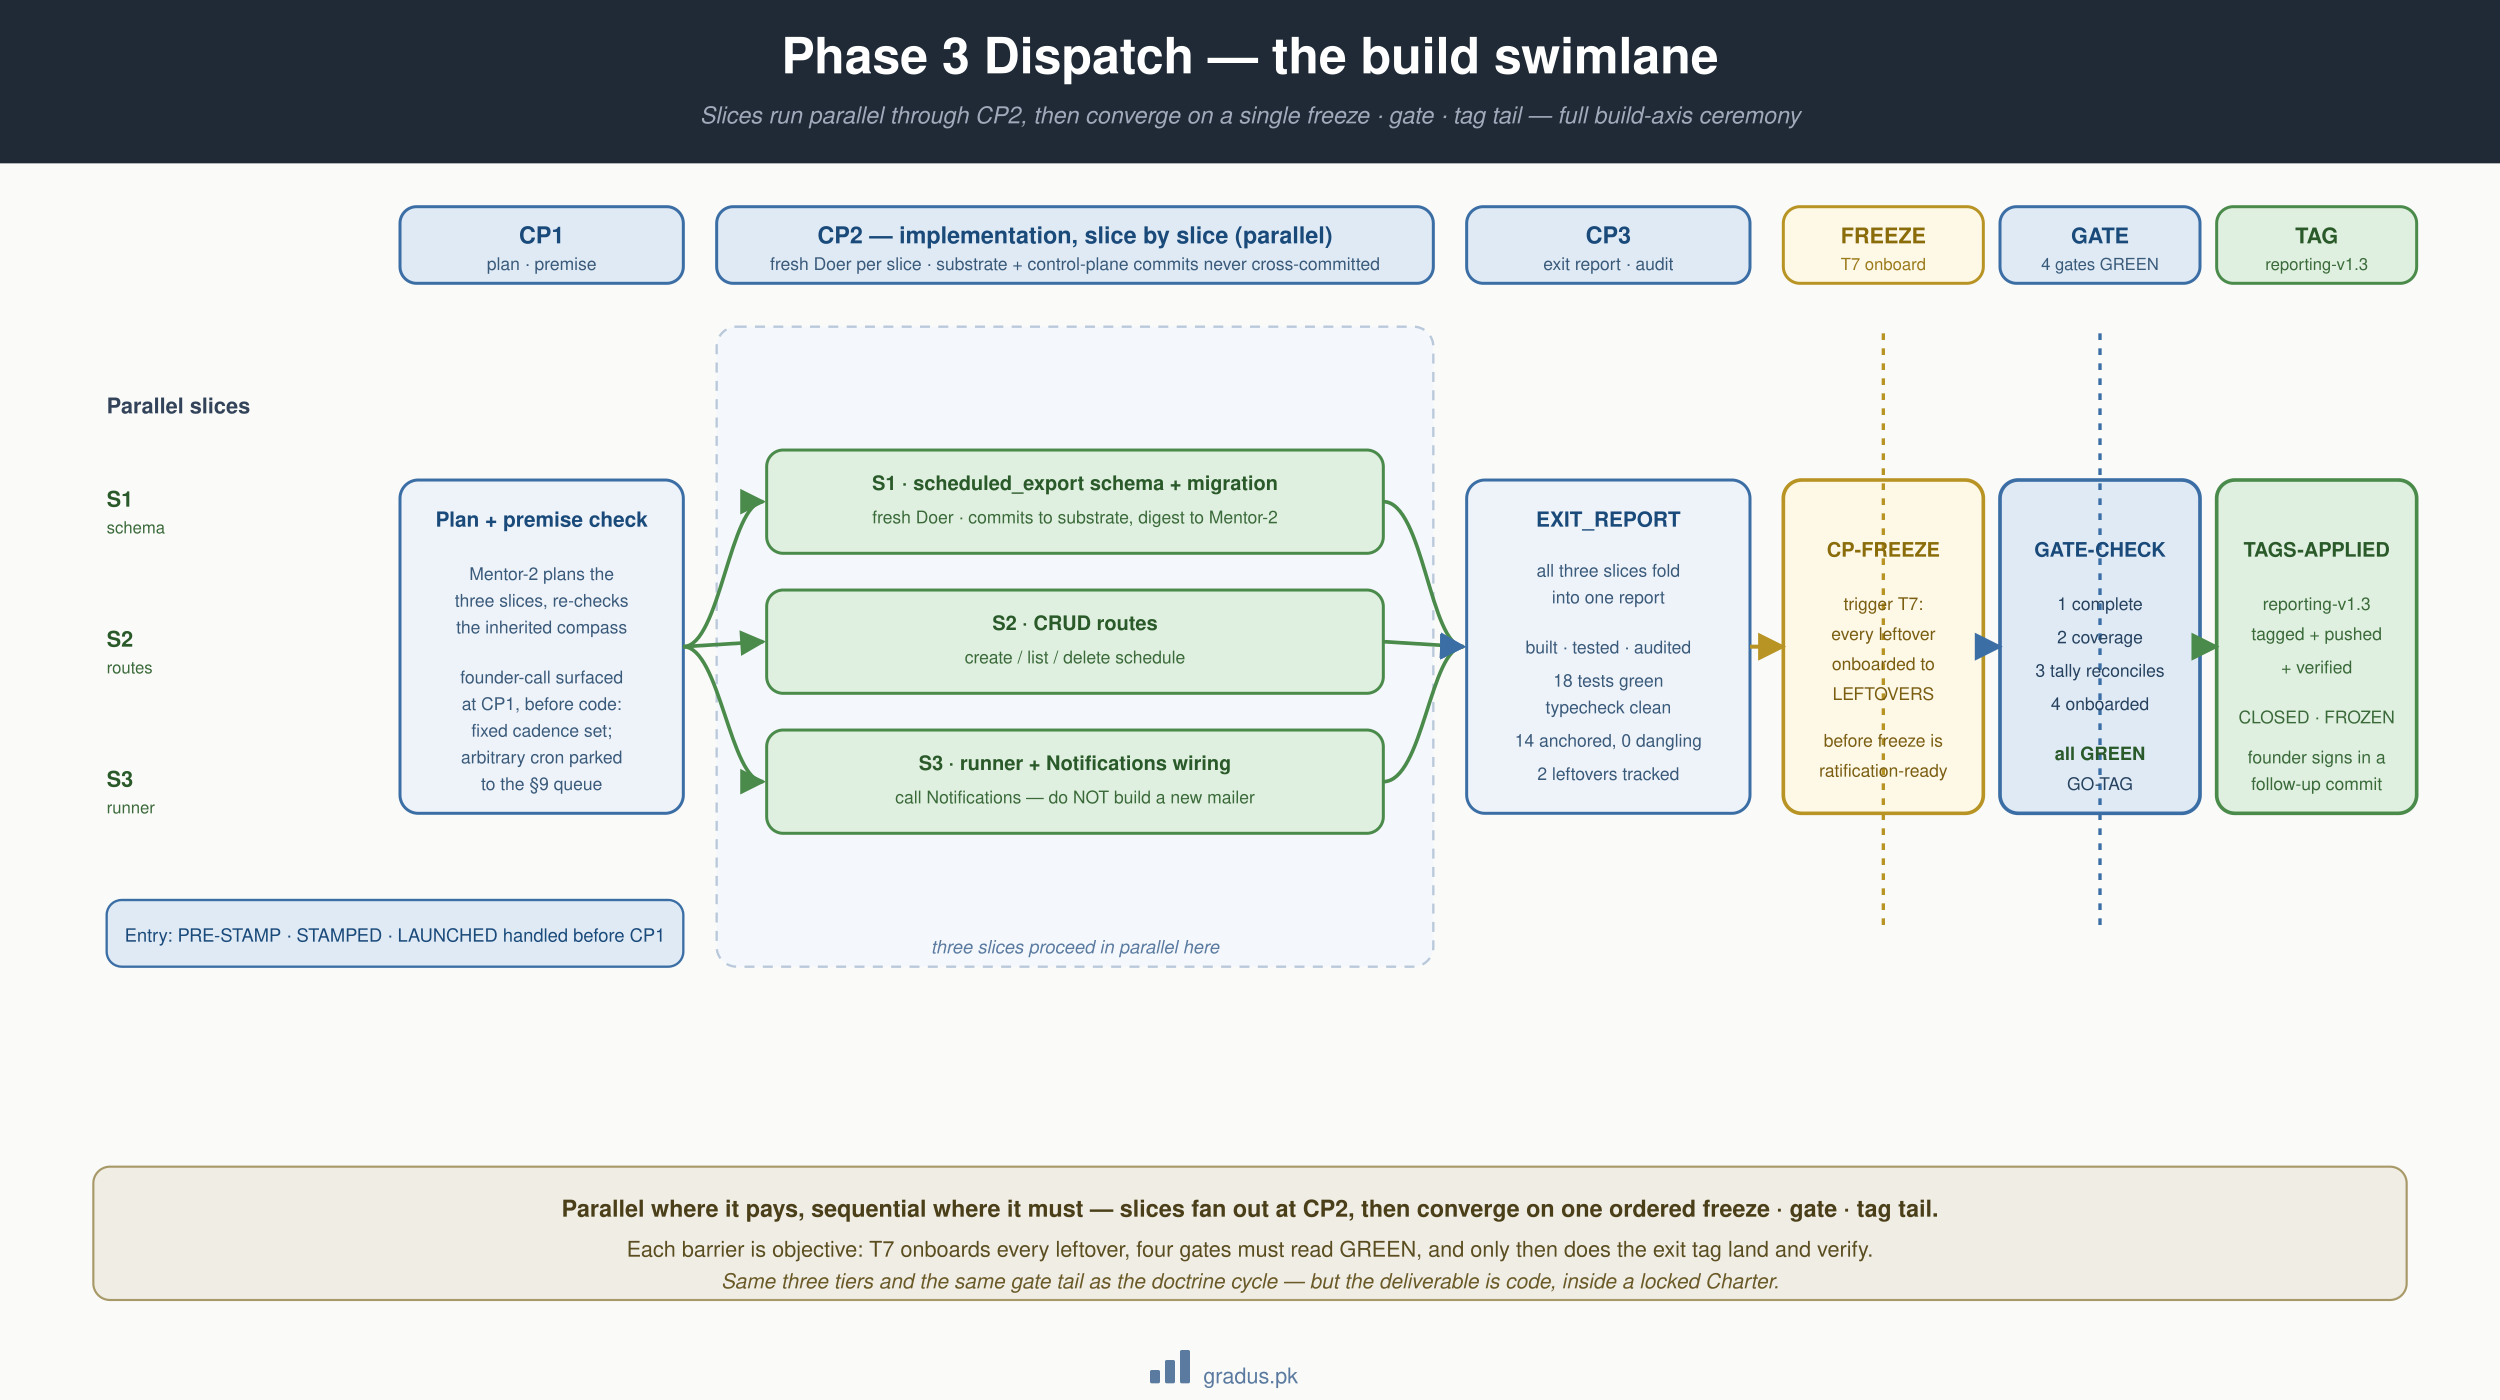
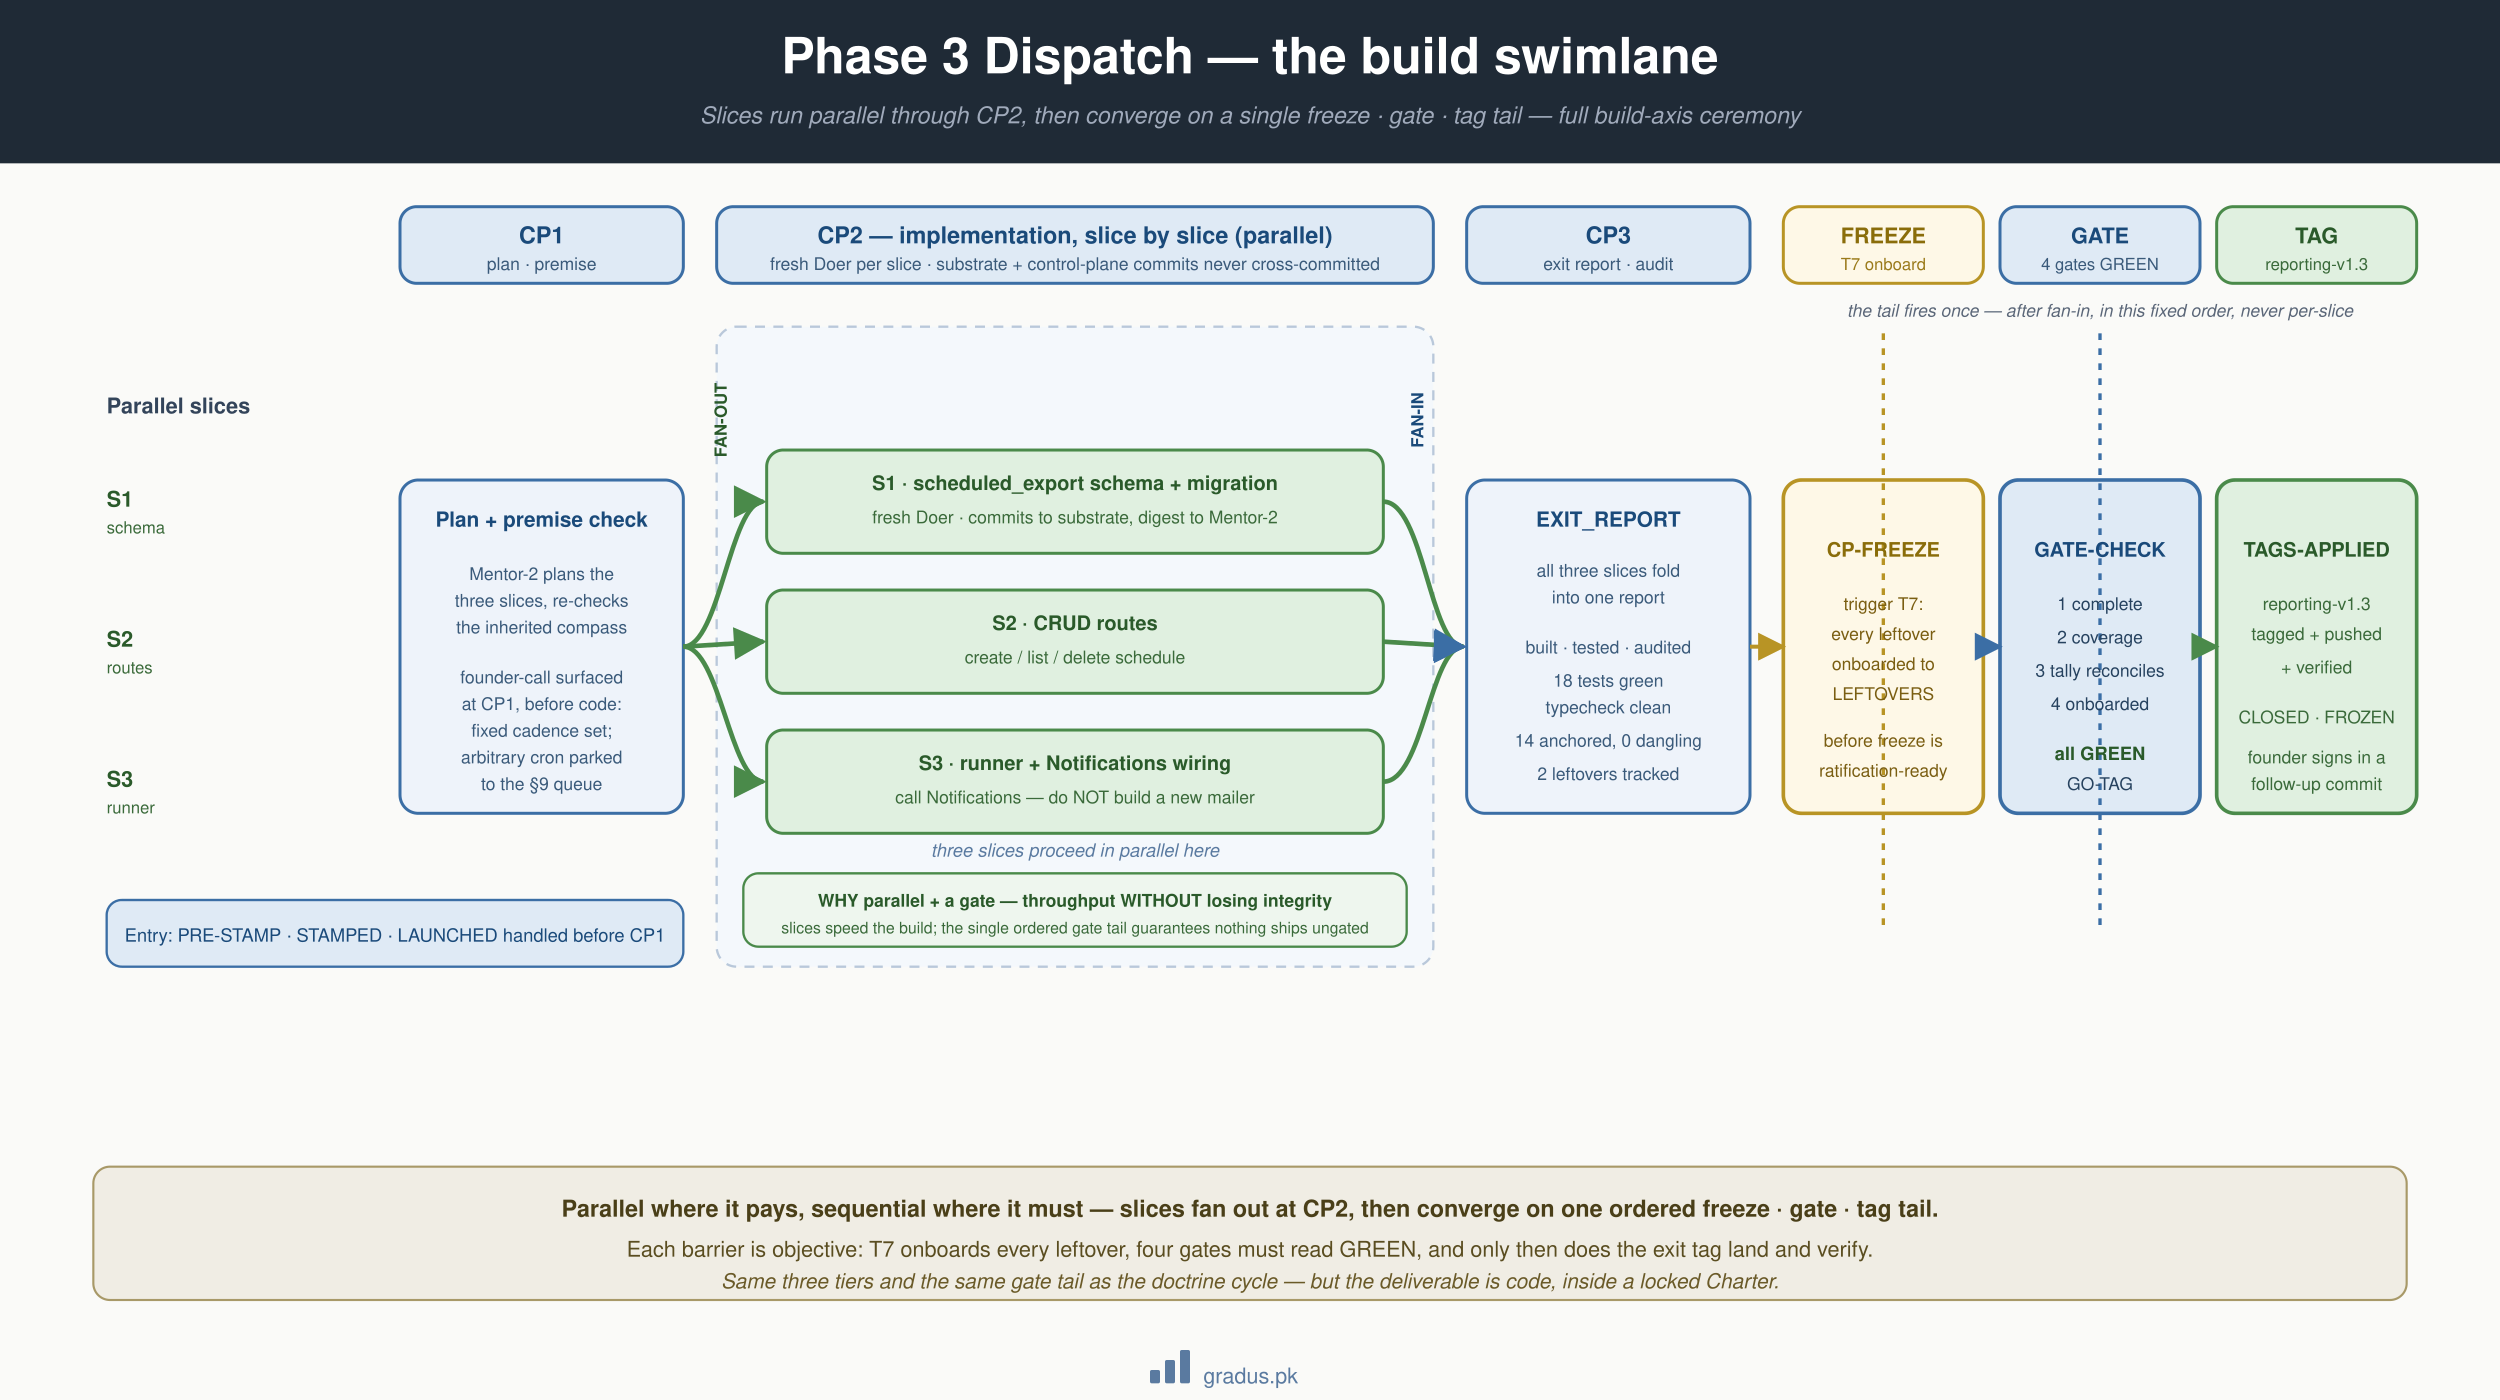
<svg xmlns="http://www.w3.org/2000/svg" xmlns:xlink="http://www.w3.org/1999/xlink" viewBox="0 0 1500 840" font-family="-apple-system, BlinkMacSystemFont, 'Segoe UI', Helvetica, Arial, sans-serif">
  <defs>
    <marker id="agreen" viewBox="0 0 10 10" refX="9" refY="5" markerWidth="7" markerHeight="7" orient="auto-start-reverse">
      <path d="M0,0 L10,5 L0,10 z" fill="#4a8a4a" />
    </marker>
    <marker id="ablue" viewBox="0 0 10 10" refX="9" refY="5" markerWidth="7" markerHeight="7" orient="auto-start-reverse">
      <path d="M0,0 L10,5 L0,10 z" fill="#3b6ea5" />
    </marker>
    <marker id="aamber" viewBox="0 0 10 10" refX="9" refY="5" markerWidth="7" markerHeight="7" orient="auto-start-reverse">
      <path d="M0,0 L10,5 L0,10 z" fill="#b89425" />
    </marker>
  </defs>
  <rect width="1500" height="840" fill="#fafaf8" />
  <rect x="0" y="0" width="1500" height="98" fill="#1f2a36" />
  <text x="750" y="44" text-anchor="middle" font-size="30" font-weight="700" fill="#ffffff">Phase 3 Dispatch — the build swimlane</text>
  <text x="750" y="74" text-anchor="middle" font-size="14" fill="#a0aabb" font-style="italic">Slices run parallel through CP2, then converge on a single freeze · gate · tag tail — full build-axis ceremony</text>
  <rect x="240" y="124" width="170" height="46" rx="10" fill="#dfeaf5" stroke="#3b6ea5" stroke-width="1.8" />
  <text x="325" y="146" text-anchor="middle" font-size="14" font-weight="700" fill="#1a4a7a">CP1</text>
  <text x="325" y="162" text-anchor="middle" font-size="10.5" fill="#3a5a7a">plan · premise</text>
  <rect x="430" y="124" width="430" height="46" rx="10" fill="#dfeaf5" stroke="#3b6ea5" stroke-width="1.8" />
  <text x="645" y="146" text-anchor="middle" font-size="14" font-weight="700" fill="#1a4a7a">CP2 — implementation, slice by slice (parallel)</text>
  <text x="645" y="162" text-anchor="middle" font-size="10.5" fill="#3a5a7a">fresh Doer per slice · substrate + control-plane commits never cross-committed</text>
  <rect x="880" y="124" width="170" height="46" rx="10" fill="#dfeaf5" stroke="#3b6ea5" stroke-width="1.8" />
  <text x="965" y="146" text-anchor="middle" font-size="14" font-weight="700" fill="#1a4a7a">CP3</text>
  <text x="965" y="162" text-anchor="middle" font-size="10.5" fill="#3a5a7a">exit report · audit</text>
  <rect x="1070" y="124" width="120" height="46" rx="10" fill="#fef8e7" stroke="#b89425" stroke-width="1.8" />
  <text x="1130" y="146" text-anchor="middle" font-size="13" font-weight="700" fill="#8a6d0a">FREEZE</text>
  <text x="1130" y="162" text-anchor="middle" font-size="10" fill="#9a7a1a">T7 onboard</text>
  <rect x="1200" y="124" width="120" height="46" rx="10" fill="#dfeaf5" stroke="#3b6ea5" stroke-width="1.8" />
  <text x="1260" y="146" text-anchor="middle" font-size="13" font-weight="700" fill="#1a4a7a">GATE</text>
  <text x="1260" y="162" text-anchor="middle" font-size="10" fill="#3a5a7a">4 gates GREEN</text>
  <rect x="1330" y="124" width="120" height="46" rx="10" fill="#e0f0e0" stroke="#4a8a4a" stroke-width="1.8" />
  <text x="1390" y="146" text-anchor="middle" font-size="13" font-weight="700" fill="#2a5a2a">TAG</text>
  <text x="1390" y="162" text-anchor="middle" font-size="10" fill="#3a6a3a">reporting-v1.3</text>
  <rect x="430" y="196" width="430" height="384" rx="12" fill="#f4f8fc" stroke="#b9c8da" stroke-width="1.4" stroke-dasharray="6 5" />
-   <text x="645" y="572" text-anchor="middle" font-size="11" fill="#5a7aa0" font-style="italic">three slices proceed in parallel here</text>
+   <text x="645" y="514" text-anchor="middle" font-size="11" fill="#5a7aa0" font-style="italic">three slices proceed in parallel here</text>
+   <rect x="446" y="524" width="398" height="44" rx="9" fill="#eef6ee" stroke="#4a8a4a" stroke-width="1.4" />
+   <text x="645" y="544" text-anchor="middle" font-size="10.5" font-weight="700" fill="#2a5a2a">WHY parallel + a gate — throughput WITHOUT losing integrity</text>
+   <text x="645" y="560" text-anchor="middle" font-size="9.5" fill="#3a6a3a">slices speed the build; the single ordered gate tail guarantees nothing ships ungated</text>
+   <text x="436" y="252" text-anchor="middle" font-size="10" font-weight="700" fill="#2a5a2a" transform="rotate(-90 436 252)">FAN-OUT</text>
+   <text x="854" y="252" text-anchor="middle" font-size="10" font-weight="700" fill="#1a4a7a" transform="rotate(-90 854 252)">FAN-IN</text>
  <rect x="240" y="288" width="170" height="200" rx="11" fill="#eef3fa" stroke="#3b6ea5" stroke-width="1.8" />
  <text x="325" y="316" text-anchor="middle" font-size="12.5" font-weight="700" fill="#1a4a7a">Plan + premise check</text>
  <text x="325" y="348" text-anchor="middle" font-size="10.5" fill="#3a5a7a">Mentor-2 plans the</text>
  <text x="325" y="364" text-anchor="middle" font-size="10.5" fill="#3a5a7a">three slices, re-checks</text>
  <text x="325" y="380" text-anchor="middle" font-size="10.5" fill="#3a5a7a">the inherited compass</text>
  <text x="325" y="410" text-anchor="middle" font-size="10.5" fill="#3a5a7a">founder-call surfaced</text>
  <text x="325" y="426" text-anchor="middle" font-size="10.5" fill="#3a5a7a">at CP1, before code:</text>
  <text x="325" y="442" text-anchor="middle" font-size="10.5" fill="#3a5a7a">fixed cadence set;</text>
  <text x="325" y="458" text-anchor="middle" font-size="10.5" fill="#3a5a7a">arbitrary cron parked</text>
  <text x="325" y="474" text-anchor="middle" font-size="10.5" fill="#3a5a7a">to the §9 queue</text>
  <text x="64" y="248" font-size="13" font-weight="700" fill="#33445a">Parallel slices</text>
  <text x="64" y="304" font-size="13" font-weight="700" fill="#2a5a2a">S1</text>
  <text x="64" y="320" font-size="10" fill="#3a6a3a">schema</text>
  <rect x="460" y="270" width="370" height="62" rx="10" fill="#e0f0e0" stroke="#4a8a4a" stroke-width="1.8" />
  <text x="645" y="294" text-anchor="middle" font-size="12" font-weight="700" fill="#2a5a2a">S1 · scheduled_export schema + migration</text>
  <text x="645" y="314" text-anchor="middle" font-size="10.5" fill="#3a6a3a">fresh Doer · commits to substrate, digest to Mentor-2</text>
  <text x="64" y="388" font-size="13" font-weight="700" fill="#2a5a2a">S2</text>
  <text x="64" y="404" font-size="10" fill="#3a6a3a">routes</text>
  <rect x="460" y="354" width="370" height="62" rx="10" fill="#e0f0e0" stroke="#4a8a4a" stroke-width="1.8" />
  <text x="645" y="378" text-anchor="middle" font-size="12" font-weight="700" fill="#2a5a2a">S2 · CRUD routes</text>
  <text x="645" y="398" text-anchor="middle" font-size="10.5" fill="#3a6a3a">create / list / delete schedule</text>
  <text x="64" y="472" font-size="13" font-weight="700" fill="#2a5a2a">S3</text>
  <text x="64" y="488" font-size="10" fill="#3a6a3a">runner</text>
  <rect x="460" y="438" width="370" height="62" rx="10" fill="#e0f0e0" stroke="#4a8a4a" stroke-width="1.8" />
  <text x="645" y="462" text-anchor="middle" font-size="12" font-weight="700" fill="#2a5a2a">S3 · runner + Notifications wiring</text>
  <text x="645" y="482" text-anchor="middle" font-size="10.5" fill="#3a6a3a">call Notifications — do NOT build a new mailer</text>
-   <path d="M410,388 C432,388 438,301 458,301" fill="none" stroke="#4a8a4a" stroke-width="2.2" marker-end="url(#agreen)" />
-   <line x1="410" y1="388" x2="458" y2="385" stroke="#4a8a4a" stroke-width="2.2" marker-end="url(#agreen)" />
-   <path d="M410,388 C432,388 438,469 458,469" fill="none" stroke="#4a8a4a" stroke-width="2.2" marker-end="url(#agreen)" />
+   <path d="M410,388 C432,388 438,301 458,301" fill="none" stroke="#4a8a4a" stroke-width="2.8" marker-end="url(#agreen)" />
+   <line x1="410" y1="388" x2="458" y2="385" stroke="#4a8a4a" stroke-width="2.8" marker-end="url(#agreen)" />
+   <path d="M410,388 C432,388 438,469 458,469" fill="none" stroke="#4a8a4a" stroke-width="2.8" marker-end="url(#agreen)" />
  <rect x="880" y="288" width="170" height="200" rx="11" fill="#eef3fa" stroke="#3b6ea5" stroke-width="1.8" />
  <text x="965" y="316" text-anchor="middle" font-size="12.5" font-weight="700" fill="#1a4a7a">EXIT_REPORT</text>
  <text x="965" y="346" text-anchor="middle" font-size="10.5" fill="#3a5a7a">all three slices fold</text>
  <text x="965" y="362" text-anchor="middle" font-size="10.5" fill="#3a5a7a">into one report</text>
  <text x="965" y="392" text-anchor="middle" font-size="10.5" fill="#3a5a7a">built · tested · audited</text>
  <text x="965" y="412" text-anchor="middle" font-size="10.5" fill="#3a5a7a">18 tests green</text>
  <text x="965" y="428" text-anchor="middle" font-size="10.5" fill="#3a5a7a">typecheck clean</text>
  <text x="965" y="448" text-anchor="middle" font-size="10.5" fill="#3a5a7a">14 anchored, 0 dangling</text>
  <text x="965" y="468" text-anchor="middle" font-size="10.5" fill="#3a5a7a">2 leftovers tracked</text>
-   <path d="M830,301 C854,301 858,388 878,388" fill="none" stroke="#4a8a4a" stroke-width="2.2" marker-end="url(#ablue)" />
-   <line x1="830" y1="385" x2="878" y2="388" stroke="#4a8a4a" stroke-width="2.2" marker-end="url(#ablue)" />
-   <path d="M830,469 C854,469 858,388 878,388" fill="none" stroke="#4a8a4a" stroke-width="2.2" marker-end="url(#ablue)" />
+   <path d="M830,301 C854,301 858,388 878,388" fill="none" stroke="#4a8a4a" stroke-width="2.8" marker-end="url(#ablue)" />
+   <line x1="830" y1="385" x2="878" y2="388" stroke="#4a8a4a" stroke-width="2.8" marker-end="url(#ablue)" />
+   <path d="M830,469 C854,469 858,388 878,388" fill="none" stroke="#4a8a4a" stroke-width="2.8" marker-end="url(#ablue)" />
+   <text x="1260" y="190" text-anchor="middle" font-size="10.5" font-style="italic" fill="#5a6678">the tail fires once — after fan-in, in this fixed order, never per-slice</text>
  <rect x="1070" y="288" width="120" height="200" rx="11" fill="#fef8e7" stroke="#b89425" stroke-width="2.2" />
  <line x1="1130" y1="200" x2="1130" y2="560" stroke="#b89425" stroke-width="2" stroke-dasharray="4 5" />
  <text x="1130" y="334" text-anchor="middle" font-size="12" font-weight="700" fill="#8a6d0a">CP-FREEZE</text>
  <text x="1130" y="366" text-anchor="middle" font-size="10.5" fill="#7a5e12">trigger T7:</text>
  <text x="1130" y="384" text-anchor="middle" font-size="10.5" fill="#7a5e12">every leftover</text>
  <text x="1130" y="402" text-anchor="middle" font-size="10.5" fill="#7a5e12">onboarded to</text>
  <text x="1130" y="420" text-anchor="middle" font-size="10.5" fill="#7a5e12">LEFTOVERS</text>
  <text x="1130" y="448" text-anchor="middle" font-size="10.5" fill="#7a5e12">before freeze is</text>
  <text x="1130" y="466" text-anchor="middle" font-size="10.5" fill="#7a5e12">ratification-ready</text>
  <rect x="1200" y="288" width="120" height="200" rx="11" fill="#dfeaf5" stroke="#3b6ea5" stroke-width="2.2" />
  <line x1="1260" y1="200" x2="1260" y2="560" stroke="#3b6ea5" stroke-width="2" stroke-dasharray="4 5" />
  <text x="1260" y="334" text-anchor="middle" font-size="12" font-weight="700" fill="#1a4a7a">GATE-CHECK</text>
  <text x="1260" y="366" text-anchor="middle" font-size="10.5" fill="#26425f">1 complete</text>
  <text x="1260" y="386" text-anchor="middle" font-size="10.5" fill="#26425f">2 coverage</text>
  <text x="1260" y="406" text-anchor="middle" font-size="10.5" fill="#26425f">3 tally reconciles</text>
  <text x="1260" y="426" text-anchor="middle" font-size="10.5" fill="#26425f">4 onboarded</text>
  <text x="1260" y="456" text-anchor="middle" font-size="11" font-weight="700" fill="#2a5a2a">all GREEN</text>
  <text x="1260" y="474" text-anchor="middle" font-size="10.5" fill="#26425f">GO-TAG</text>
  <rect x="1330" y="288" width="120" height="200" rx="11" fill="#e0f0e0" stroke="#4a8a4a" stroke-width="2.2" />
  <text x="1390" y="334" text-anchor="middle" font-size="12" font-weight="700" fill="#2a5a2a">TAGS-APPLIED</text>
  <text x="1390" y="366" text-anchor="middle" font-size="10.5" fill="#3a6a3a">reporting-v1.3</text>
  <text x="1390" y="384" text-anchor="middle" font-size="10.5" fill="#3a6a3a">tagged + pushed</text>
  <text x="1390" y="404" text-anchor="middle" font-size="10.5" fill="#3a6a3a">+ verified</text>
  <text x="1390" y="434" text-anchor="middle" font-size="10.5" fill="#3a6a3a">CLOSED · FROZEN</text>
  <text x="1390" y="458" text-anchor="middle" font-size="10.5" fill="#3a6a3a">founder signs in a</text>
  <text x="1390" y="474" text-anchor="middle" font-size="10.5" fill="#3a6a3a">follow-up commit</text>
  <line x1="1050" y1="388" x2="1070" y2="388" stroke="#b89425" stroke-width="2.4" marker-end="url(#aamber)" />
  <line x1="1190" y1="388" x2="1200" y2="388" stroke="#3b6ea5" stroke-width="2.4" marker-end="url(#ablue)" />
  <line x1="1320" y1="388" x2="1330" y2="388" stroke="#4a8a4a" stroke-width="2.4" marker-end="url(#agreen)" />
  <rect x="64" y="540" width="346" height="40" rx="9" fill="#dfeaf5" stroke="#3b6ea5" stroke-width="1.4" />
  <text x="237" y="565" text-anchor="middle" font-size="11" fill="#1a4a7a">Entry: PRE-STAMP · STAMPED · LAUNCHED handled before CP1</text>
  <rect x="56" y="700" width="1388" height="80" rx="10" fill="#f0ede4" stroke="#a89968" stroke-width="1.3" />
  <text x="750" y="730" text-anchor="middle" font-size="14" font-weight="700" fill="#4a3f18">Parallel where it pays, sequential where it must — slices fan out at CP2, then converge on one ordered freeze · gate · tag tail.</text>
  <text x="750" y="754" text-anchor="middle" font-size="13" fill="#5a4d20">Each barrier is objective: T7 onboards every leftover, four gates must read GREEN, and only then does the exit tag land and verify.</text>
  <text x="750" y="773" text-anchor="middle" font-size="12.5" fill="#6a5a28" font-style="italic">Same three tiers and the same gate tail as the doctrine cycle — but the deliverable is code, inside a locked Charter.</text>
  <a href="https://gradus.pk" xlink:href="https://gradus.pk" target="_blank">
    <g fill="#5a7aa0">
      <rect x="690" y="822" width="6" height="8" rx="1" />
      <rect x="699" y="816" width="6" height="14" rx="1" />
      <rect x="708" y="810" width="6" height="20" rx="1" />
    </g>
    <text x="722" y="830" font-size="13" fill="#5a7aa0">gradus.pk</text>
  </a>
</svg>
